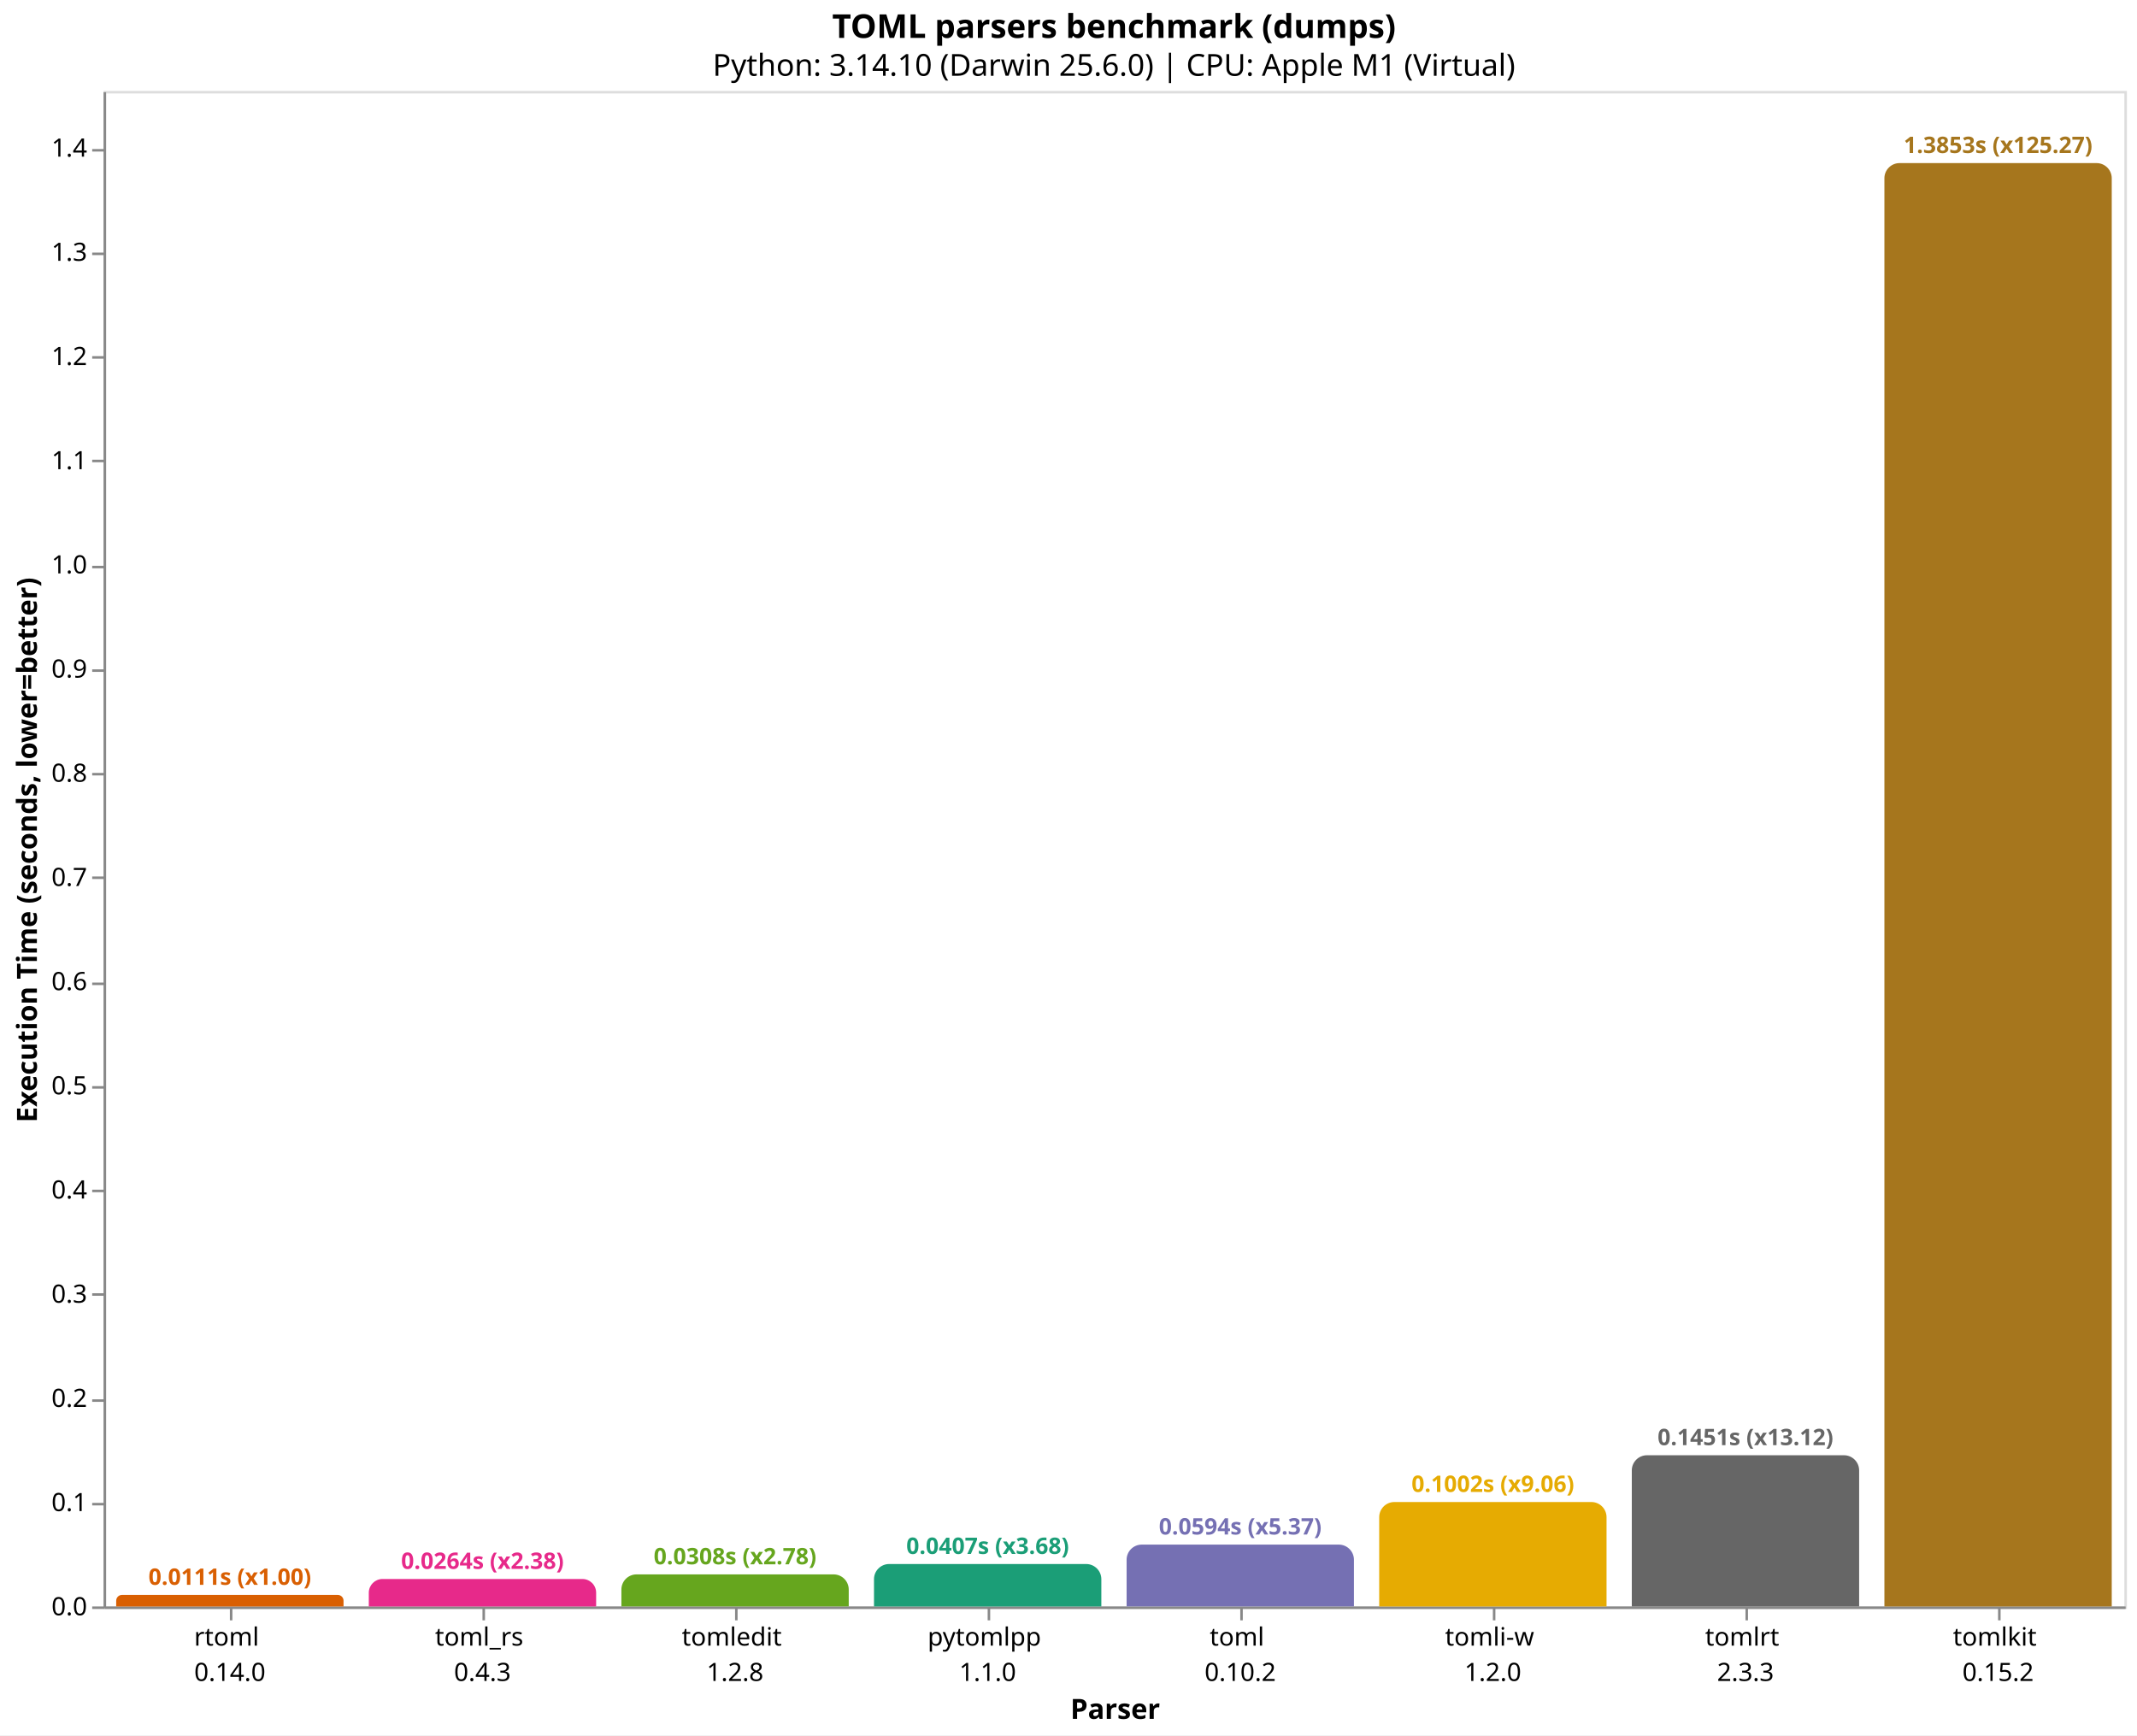
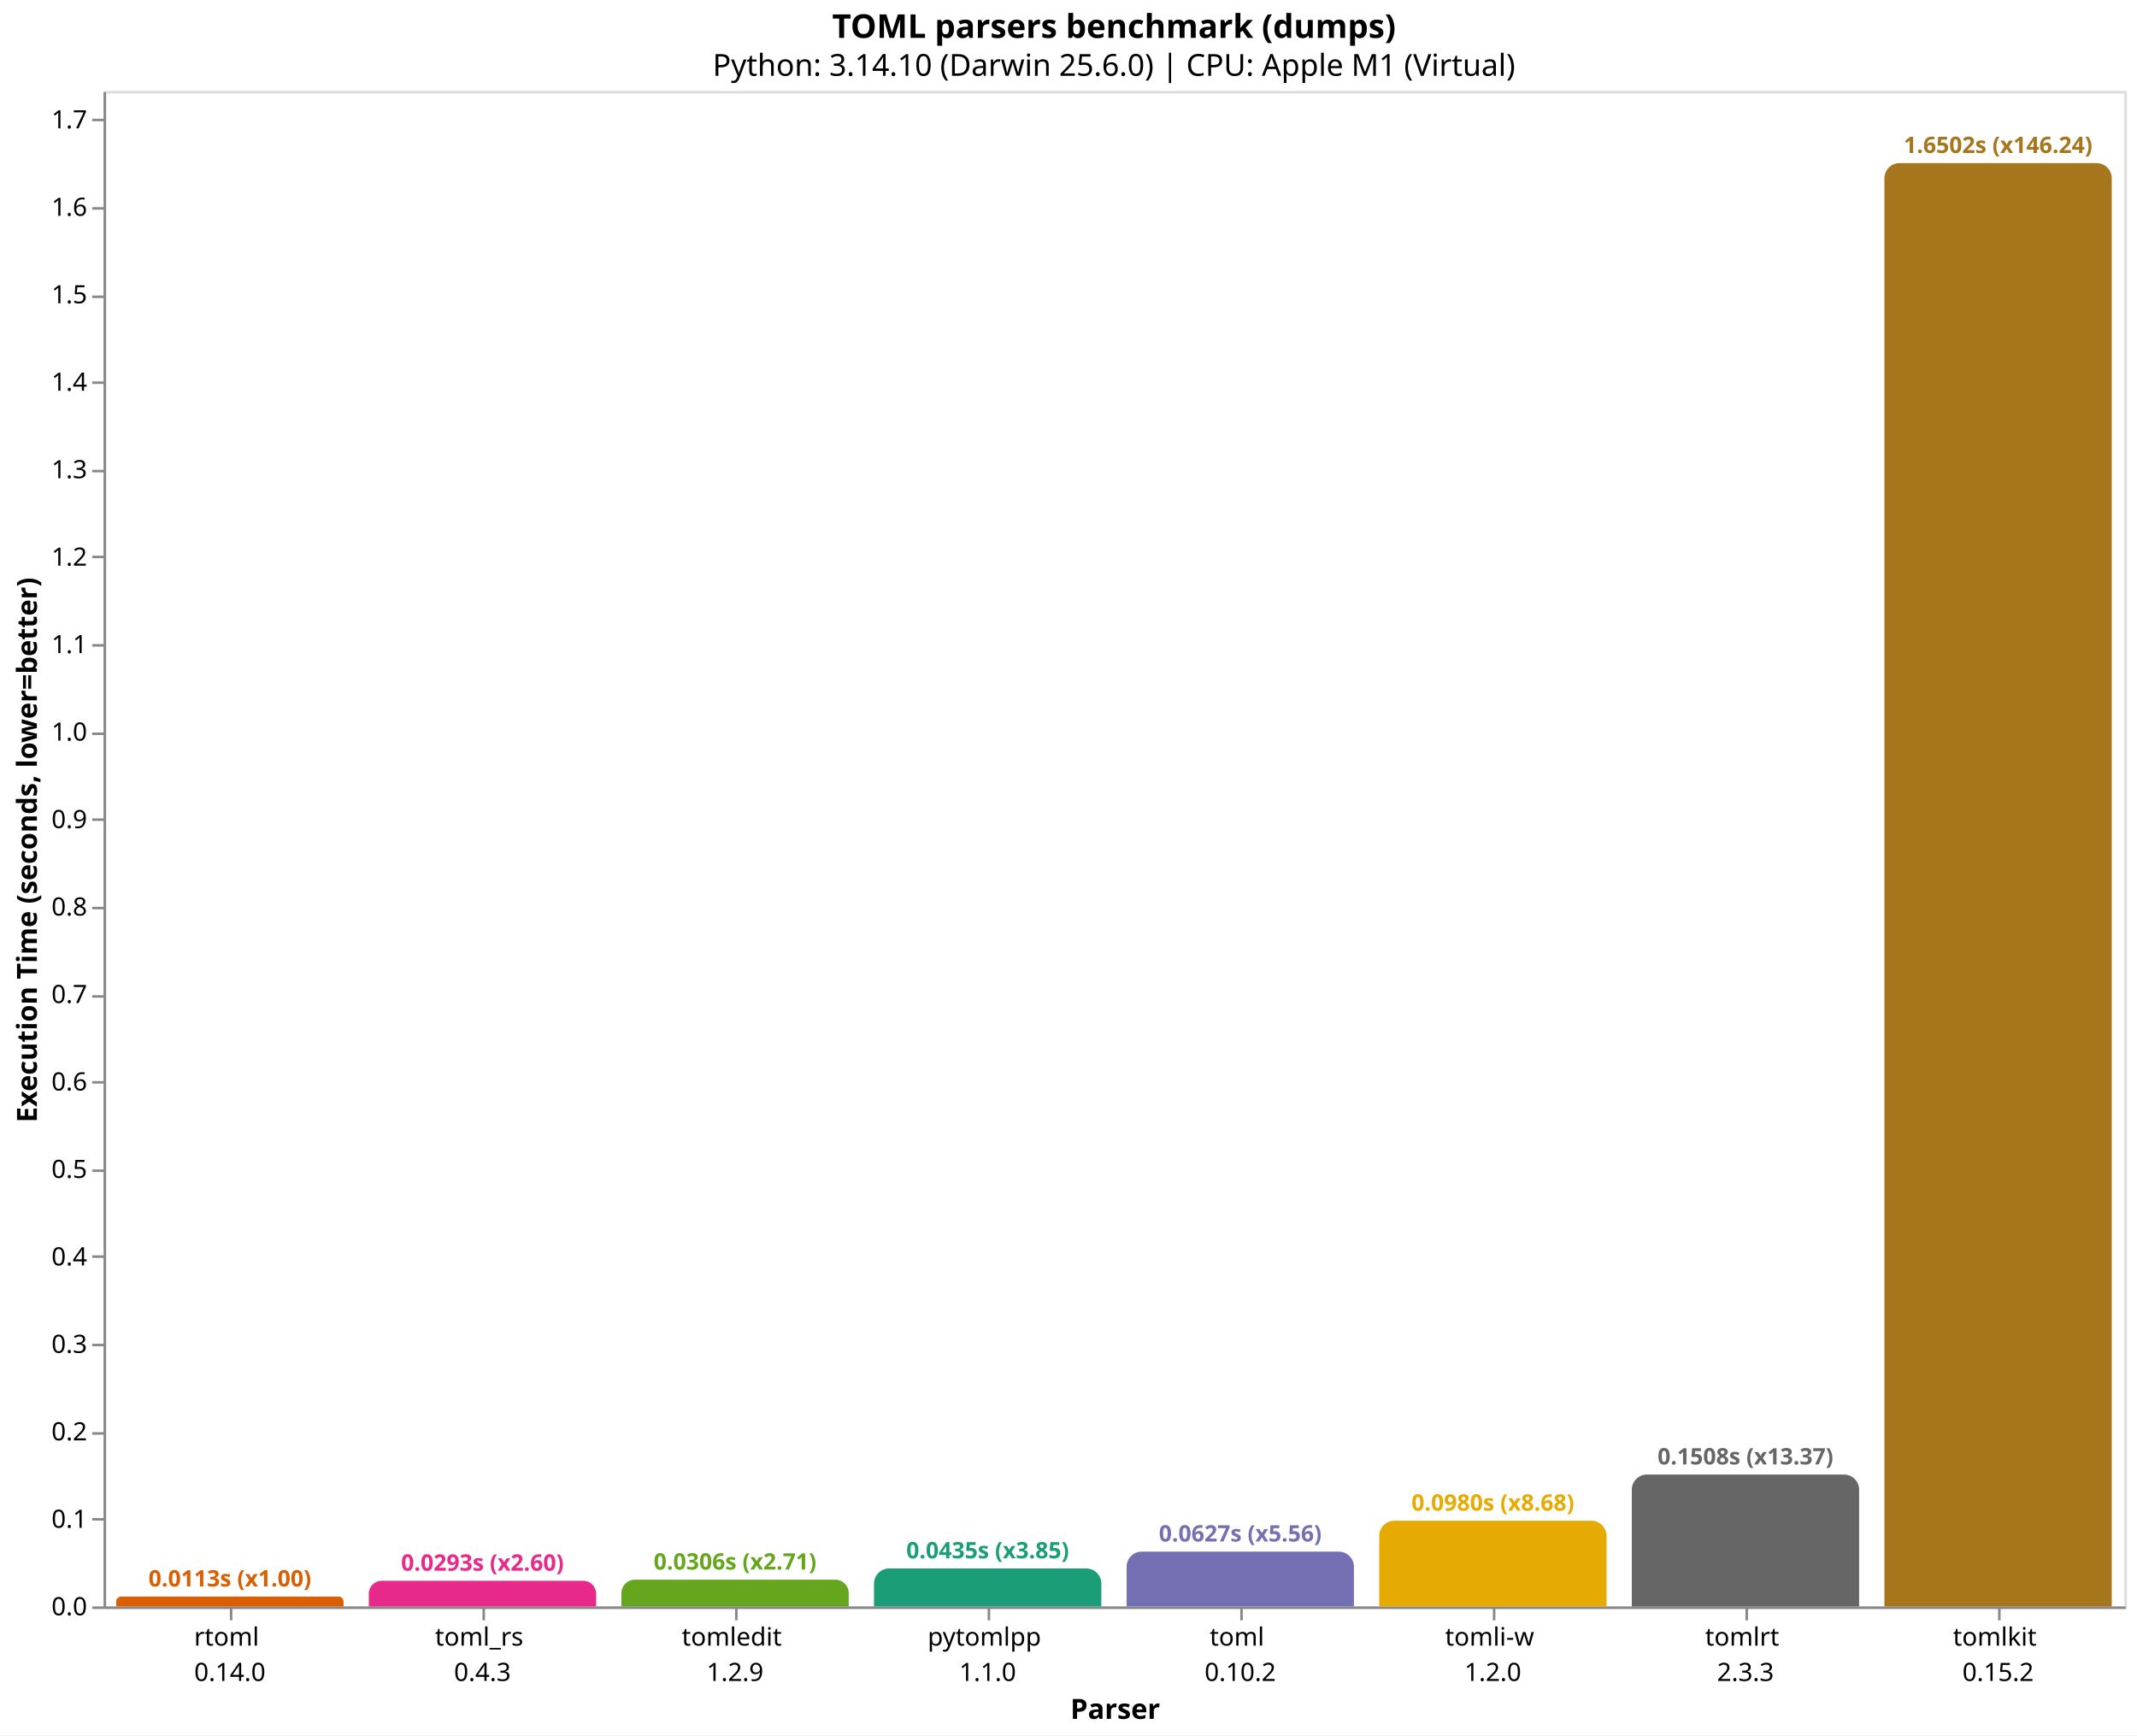
<svg xmlns="http://www.w3.org/2000/svg" version="1.1" class="marks" width="846" height="687" viewBox="0 0 846 687">
  <rect width="846" height="687" fill="white" />
  <g fill="none" stroke-miterlimit="10" transform="translate(41,36)">
    <g class="mark-group role-frame root" role="graphics-object" aria-roledescription="group mark container">
      <g transform="translate(0,0)">
        <path class="background" aria-hidden="true" d="M0.5,0.5h800v600h-800Z" stroke="#ddd" />
        <g>
-           <g class="mark-group role-axis" role="graphics-symbol" aria-roledescription="axis" aria-label="X-axis titled 'Parser' for a discrete scale with 8 values: rtoml&#10;0.14.0, toml_rs&#10;0.4.3, tomledit&#10;1.2.8, pytomlpp&#10;1.1.0, toml&#10;0.10.2, ending with tomlkit&#10;0.15.2">
+           <g class="mark-group role-axis" role="graphics-symbol" aria-roledescription="axis" aria-label="X-axis titled 'Parser' for a discrete scale with 8 values: rtoml&#10;0.14.0, toml_rs&#10;0.4.3, tomledit&#10;1.2.9, pytomlpp&#10;1.1.0, toml&#10;0.10.2, ending with tomlkit&#10;0.15.2">
            <g transform="translate(0.5,600.5)">
              <path class="background" aria-hidden="true" d="M0,0h0v0h0Z" pointer-events="none" />
              <g>
                <g class="mark-rule role-axis-tick" pointer-events="none">
                  <line transform="translate(50,0)" x2="0" y2="5" stroke="#888" stroke-width="1" opacity="1" />
                  <line transform="translate(150,0)" x2="0" y2="5" stroke="#888" stroke-width="1" opacity="1" />
                  <line transform="translate(250,0)" x2="0" y2="5" stroke="#888" stroke-width="1" opacity="1" />
                  <line transform="translate(350,0)" x2="0" y2="5" stroke="#888" stroke-width="1" opacity="1" />
                  <line transform="translate(450,0)" x2="0" y2="5" stroke="#888" stroke-width="1" opacity="1" />
                  <line transform="translate(550,0)" x2="0" y2="5" stroke="#888" stroke-width="1" opacity="1" />
                  <line transform="translate(650,0)" x2="0" y2="5" stroke="#888" stroke-width="1" opacity="1" />
                  <line transform="translate(750,0)" x2="0" y2="5" stroke="#888" stroke-width="1" opacity="1" />
                </g>
                <g class="mark-text role-axis-label" pointer-events="none">
                  <text text-anchor="middle" transform="translate(49.5,15)" font-family="sans-serif" font-size="10px" fill="#000" opacity="1">
                    <tspan>rtoml</tspan>
                    <tspan x="0" dy="14">0.14.0</tspan>
                  </text>
                  <text text-anchor="middle" transform="translate(149.5,15)" font-family="sans-serif" font-size="10px" fill="#000" opacity="1">
                    <tspan>toml_rs</tspan>
                    <tspan x="0" dy="14">0.4.3</tspan>
                  </text>
                  <text text-anchor="middle" transform="translate(249.5,15)" font-family="sans-serif" font-size="10px" fill="#000" opacity="1">
                    <tspan>tomledit</tspan>
-                     <tspan x="0" dy="14">1.2.8</tspan>
+                     <tspan x="0" dy="14">1.2.9</tspan>
                  </text>
                  <text text-anchor="middle" transform="translate(349.5,15)" font-family="sans-serif" font-size="10px" fill="#000" opacity="1">
                    <tspan>pytomlpp</tspan>
                    <tspan x="0" dy="14">1.1.0</tspan>
                  </text>
                  <text text-anchor="middle" transform="translate(449.5,15)" font-family="sans-serif" font-size="10px" fill="#000" opacity="1">
                    <tspan>toml</tspan>
                    <tspan x="0" dy="14">0.10.2</tspan>
                  </text>
                  <text text-anchor="middle" transform="translate(549.5,15)" font-family="sans-serif" font-size="10px" fill="#000" opacity="1">
                    <tspan>tomli-w</tspan>
                    <tspan x="0" dy="14">1.2.0</tspan>
                  </text>
                  <text text-anchor="middle" transform="translate(649.5,15)" font-family="sans-serif" font-size="10px" fill="#000" opacity="1">
                    <tspan>tomlrt</tspan>
                    <tspan x="0" dy="14">2.3.3</tspan>
                  </text>
                  <text text-anchor="middle" transform="translate(749.5,15)" font-family="sans-serif" font-size="10px" fill="#000" opacity="1">
                    <tspan>tomlkit</tspan>
                    <tspan x="0" dy="14">0.15.2</tspan>
                  </text>
                </g>
                <g class="mark-rule role-axis-domain" pointer-events="none">
                  <line transform="translate(0,0)" x2="800" y2="0" stroke="#888" stroke-width="1" opacity="1" />
                </g>
                <g class="mark-text role-axis-title" pointer-events="none">
                  <text text-anchor="middle" transform="translate(400,44)" font-family="sans-serif" font-size="11px" font-weight="bold" fill="#000" opacity="1">Parser</text>
                </g>
              </g>
              <path class="foreground" aria-hidden="true" d="" pointer-events="none" display="none" />
            </g>
          </g>
-           <g class="mark-group role-axis" role="graphics-symbol" aria-roledescription="axis" aria-label="Y-axis titled 'Execution Time (seconds, lower=better)' for a linear scale with values from 0.0 to 1.5">
+           <g class="mark-group role-axis" role="graphics-symbol" aria-roledescription="axis" aria-label="Y-axis titled 'Execution Time (seconds, lower=better)' for a linear scale with values from 0.0 to 1.7">
            <g transform="translate(0.5,0.5)">
              <path class="background" aria-hidden="true" d="M0,0h0v0h0Z" pointer-events="none" />
              <g>
                <g class="mark-rule role-axis-tick" pointer-events="none">
                  <line transform="translate(0,600)" x2="-5" y2="0" stroke="#888" stroke-width="1" opacity="1" />
-                   <line transform="translate(0,559)" x2="-5" y2="0" stroke="#888" stroke-width="1" opacity="1" />
-                   <line transform="translate(0,518)" x2="-5" y2="0" stroke="#888" stroke-width="1" opacity="1" />
-                   <line transform="translate(0,476)" x2="-5" y2="0" stroke="#888" stroke-width="1" opacity="1" />
-                   <line transform="translate(0,435)" x2="-5" y2="0" stroke="#888" stroke-width="1" opacity="1" />
-                   <line transform="translate(0,394)" x2="-5" y2="0" stroke="#888" stroke-width="1" opacity="1" />
-                   <line transform="translate(0,353)" x2="-5" y2="0" stroke="#888" stroke-width="1" opacity="1" />
-                   <line transform="translate(0,311)" x2="-5" y2="0" stroke="#888" stroke-width="1" opacity="1" />
-                   <line transform="translate(0,270)" x2="-5" y2="0" stroke="#888" stroke-width="1" opacity="1" />
-                   <line transform="translate(0,229)" x2="-5" y2="0" stroke="#888" stroke-width="1" opacity="1" />
-                   <line transform="translate(0,188)" x2="-5" y2="0" stroke="#888" stroke-width="1" opacity="1" />
-                   <line transform="translate(0,146)" x2="-5" y2="0" stroke="#888" stroke-width="1" opacity="1" />
-                   <line transform="translate(0,105)" x2="-5" y2="0" stroke="#888" stroke-width="1" opacity="1" />
-                   <line transform="translate(0,64)" x2="-5" y2="0" stroke="#888" stroke-width="1" opacity="1" />
-                   <line transform="translate(0,23)" x2="-5" y2="0" stroke="#888" stroke-width="1" opacity="1" />
+                   <line transform="translate(0,565)" x2="-5" y2="0" stroke="#888" stroke-width="1" opacity="1" />
+                   <line transform="translate(0,531)" x2="-5" y2="0" stroke="#888" stroke-width="1" opacity="1" />
+                   <line transform="translate(0,496)" x2="-5" y2="0" stroke="#888" stroke-width="1" opacity="1" />
+                   <line transform="translate(0,461)" x2="-5" y2="0" stroke="#888" stroke-width="1" opacity="1" />
+                   <line transform="translate(0,427)" x2="-5" y2="0" stroke="#888" stroke-width="1" opacity="1" />
+                   <line transform="translate(0,392)" x2="-5" y2="0" stroke="#888" stroke-width="1" opacity="1" />
+                   <line transform="translate(0,358)" x2="-5" y2="0" stroke="#888" stroke-width="1" opacity="1" />
+                   <line transform="translate(0,323)" x2="-5" y2="0" stroke="#888" stroke-width="1" opacity="1" />
+                   <line transform="translate(0,288)" x2="-5" y2="0" stroke="#888" stroke-width="1" opacity="1" />
+                   <line transform="translate(0,254)" x2="-5" y2="0" stroke="#888" stroke-width="1" opacity="1" />
+                   <line transform="translate(0,219)" x2="-5" y2="0" stroke="#888" stroke-width="1" opacity="1" />
+                   <line transform="translate(0,184)" x2="-5" y2="0" stroke="#888" stroke-width="1" opacity="1" />
+                   <line transform="translate(0,150)" x2="-5" y2="0" stroke="#888" stroke-width="1" opacity="1" />
+                   <line transform="translate(0,115)" x2="-5" y2="0" stroke="#888" stroke-width="1" opacity="1" />
+                   <line transform="translate(0,81)" x2="-5" y2="0" stroke="#888" stroke-width="1" opacity="1" />
+                   <line transform="translate(0,46)" x2="-5" y2="0" stroke="#888" stroke-width="1" opacity="1" />
+                   <line transform="translate(0,11)" x2="-5" y2="0" stroke="#888" stroke-width="1" opacity="1" />
                </g>
                <g class="mark-text role-axis-label" pointer-events="none">
                  <text text-anchor="end" transform="translate(-7,603)" font-family="sans-serif" font-size="10px" fill="#000" opacity="1">0.0</text>
-                   <text text-anchor="end" transform="translate(-7,561.7511)" font-family="sans-serif" font-size="10px" fill="#000" opacity="1">0.1</text>
-                   <text text-anchor="end" transform="translate(-7,520.5021)" font-family="sans-serif" font-size="10px" fill="#000" opacity="1">0.2</text>
-                   <text text-anchor="end" transform="translate(-7,479.2532)" font-family="sans-serif" font-size="10px" fill="#000" opacity="1">0.3</text>
-                   <text text-anchor="end" transform="translate(-7,438.0042)" font-family="sans-serif" font-size="10px" fill="#000" opacity="1">0.4</text>
-                   <text text-anchor="end" transform="translate(-7,396.7553)" font-family="sans-serif" font-size="10px" fill="#000" opacity="1">0.5</text>
-                   <text text-anchor="end" transform="translate(-7,355.5063)" font-family="sans-serif" font-size="10px" fill="#000" opacity="1">0.6</text>
-                   <text text-anchor="end" transform="translate(-7,314.2574)" font-family="sans-serif" font-size="10px" fill="#000" opacity="1">0.7</text>
-                   <text text-anchor="end" transform="translate(-7,273.0084)" font-family="sans-serif" font-size="10px" fill="#000" opacity="1">0.8</text>
-                   <text text-anchor="end" transform="translate(-7,231.7595)" font-family="sans-serif" font-size="10px" fill="#000" opacity="1">0.9</text>
-                   <text text-anchor="end" transform="translate(-7,190.5105)" font-family="sans-serif" font-size="10px" fill="#000" opacity="1">1.0</text>
-                   <text text-anchor="end" transform="translate(-7,149.2616)" font-family="sans-serif" font-size="10px" fill="#000" opacity="1">1.1</text>
-                   <text text-anchor="end" transform="translate(-7,108.0127)" font-family="sans-serif" font-size="10px" fill="#000" opacity="1">1.2</text>
-                   <text text-anchor="end" transform="translate(-7,66.76371)" font-family="sans-serif" font-size="10px" fill="#000" opacity="1">1.3</text>
-                   <text text-anchor="end" transform="translate(-7,25.51476)" font-family="sans-serif" font-size="10px" fill="#000" opacity="1">1.4</text>
+                   <text text-anchor="end" transform="translate(-7,568.3715)" font-family="sans-serif" font-size="10px" fill="#000" opacity="1">0.1</text>
+                   <text text-anchor="end" transform="translate(-7,533.7431)" font-family="sans-serif" font-size="10px" fill="#000" opacity="1">0.2</text>
+                   <text text-anchor="end" transform="translate(-7,499.1146)" font-family="sans-serif" font-size="10px" fill="#000" opacity="1">0.3</text>
+                   <text text-anchor="end" transform="translate(-7,464.4861)" font-family="sans-serif" font-size="10px" fill="#000" opacity="1">0.4</text>
+                   <text text-anchor="end" transform="translate(-7,429.8576)" font-family="sans-serif" font-size="10px" fill="#000" opacity="1">0.5</text>
+                   <text text-anchor="end" transform="translate(-7,395.2292)" font-family="sans-serif" font-size="10px" fill="#000" opacity="1">0.6</text>
+                   <text text-anchor="end" transform="translate(-7,360.6007)" font-family="sans-serif" font-size="10px" fill="#000" opacity="1">0.7</text>
+                   <text text-anchor="end" transform="translate(-7,325.9722)" font-family="sans-serif" font-size="10px" fill="#000" opacity="1">0.8</text>
+                   <text text-anchor="end" transform="translate(-7,291.3438)" font-family="sans-serif" font-size="10px" fill="#000" opacity="1">0.9</text>
+                   <text text-anchor="end" transform="translate(-7,256.7153)" font-family="sans-serif" font-size="10px" fill="#000" opacity="1">1.0</text>
+                   <text text-anchor="end" transform="translate(-7,222.0868)" font-family="sans-serif" font-size="10px" fill="#000" opacity="1">1.1</text>
+                   <text text-anchor="end" transform="translate(-7,187.4583)" font-family="sans-serif" font-size="10px" fill="#000" opacity="1">1.2</text>
+                   <text text-anchor="end" transform="translate(-7,152.8299)" font-family="sans-serif" font-size="10px" fill="#000" opacity="1">1.3</text>
+                   <text text-anchor="end" transform="translate(-7,118.2014)" font-family="sans-serif" font-size="10px" fill="#000" opacity="1">1.4</text>
+                   <text text-anchor="end" transform="translate(-7,83.57293)" font-family="sans-serif" font-size="10px" fill="#000" opacity="1">1.5</text>
+                   <text text-anchor="end" transform="translate(-7,48.94446)" font-family="sans-serif" font-size="10px" fill="#000" opacity="1">1.6</text>
+                   <text text-anchor="end" transform="translate(-7,14.31599)" font-family="sans-serif" font-size="10px" fill="#000" opacity="1">1.7</text>
                </g>
                <g class="mark-rule role-axis-domain" pointer-events="none">
                  <line transform="translate(0,600)" x2="0" y2="-600" stroke="#888" stroke-width="1" opacity="1" />
                </g>
                <g class="mark-text role-axis-title" pointer-events="none">
                  <text text-anchor="middle" transform="translate(-24.90137,300) rotate(-90) translate(0,-2)" font-family="sans-serif" font-size="11px" font-weight="bold" fill="#000" opacity="1">Execution Time (seconds, lower=better)</text>
                </g>
              </g>
              <path class="foreground" aria-hidden="true" d="" pointer-events="none" display="none" />
            </g>
          </g>
          <g class="mark-group role-scope" role="graphics-object" aria-roledescription="group mark container">
-             <g transform="translate(5,595.4383)">
-               <path class="background" aria-hidden="true" d="M2.281,0L87.719,0C88.978,0,90,1.022,90,2.281L90,4.562C90,4.562,90,4.562,90,4.562L0,4.562C0,4.562,0,4.562,0,4.562L0,2.281C0,1.022,1.022,0,2.281,0Z" />
+             <g transform="translate(5,596.0926)">
+               <path class="background" aria-hidden="true" d="M1.954,0L88.046,0C89.125,0,90,0.875,90,1.954L90,3.907C90,3.907,90,3.907,90,3.907L0,3.907C0,3.907,0,3.907,0,3.907L0,1.954C0,0.875,0.875,0,1.954,0Z" />
              <g clip-path="url(#clip9)">
                <g class="mark-group role-scope" role="graphics-object" aria-roledescription="group mark container">
-                   <g transform="translate(0,-595.4383)">
-                     <path class="background" aria-hidden="true" d="M0,0h90v0h-90Z" />
-                     <g>
-                       <g class="mark-rect role-mark layer_0_marks" role="graphics-object" aria-roledescription="rect mark container">
-                         <path aria-label="Parser: rtoml&#10;0.14.0; Execution Time (seconds, lower=better): 0.011058917; parser: rtoml; Execution Time (s): 0.0111; Slowdown: 1.00" role="graphics-symbol" aria-roledescription="bar" d="M0,595.438h90v4.562h-90Z" fill="#d95f02" />
-                       </g>
-                     </g>
-                     <path class="foreground" aria-hidden="true" d="" display="none" />
-                   </g>
-                 </g>
-               </g>
-               <path class="foreground" aria-hidden="true" d="" display="none" />
-             </g>
-             <g transform="translate(105,589.1294)">
-               <path class="background" aria-hidden="true" d="M5.435,0L84.565,0C87.565,0,90,2.435,90,5.435L90,10.871C90,10.871,90,10.871,90,10.871L0,10.871C0,10.871,0,10.871,0,10.871L0,5.435C0,2.435,2.435,0,5.435,0Z" />
+                   <g transform="translate(0,-596.0926)">
+                     <path class="background" aria-hidden="true" d="M0,0h90v0h-90Z" />
+                     <g>
+                       <g class="mark-rect role-mark layer_0_marks" role="graphics-object" aria-roledescription="rect mark container">
+                         <path aria-label="Parser: rtoml&#10;0.14.0; Execution Time (seconds, lower=better): 0.011283917; parser: rtoml; Execution Time (s): 0.0113; Slowdown: 1.00" role="graphics-symbol" aria-roledescription="bar" d="M0,596.093h90v3.907h-90Z" fill="#d95f02" />
+                       </g>
+                     </g>
+                     <path class="foreground" aria-hidden="true" d="" display="none" />
+                   </g>
+                 </g>
+               </g>
+               <path class="foreground" aria-hidden="true" d="" display="none" />
+             </g>
+             <g transform="translate(105,589.8438)">
+               <path class="background" aria-hidden="true" d="M5.078,0L84.922,0C87.725,0,90,2.275,90,5.078L90,10.156C90,10.156,90,10.156,90,10.156L0,10.156C0,10.156,0,10.156,0,10.156L0,5.078C0,2.275,2.275,0,5.078,0Z" />
              <g clip-path="url(#clip10)">
                <g class="mark-group role-scope" role="graphics-object" aria-roledescription="group mark container">
-                   <g transform="translate(0,-589.1294)">
-                     <path class="background" aria-hidden="true" d="M0,0h90v0h-90Z" />
-                     <g>
-                       <g class="mark-rect role-mark layer_0_marks" role="graphics-object" aria-roledescription="rect mark container">
-                         <path aria-label="Parser: toml_rs&#10;0.4.3; Execution Time (seconds, lower=better): 0.02635375; parser: toml_rs; Execution Time (s): 0.0264; Slowdown: 2.38" role="graphics-symbol" aria-roledescription="bar" d="M0,589.129h90v10.871h-90Z" fill="#e7298a" />
-                       </g>
-                     </g>
-                     <path class="foreground" aria-hidden="true" d="" display="none" />
-                   </g>
-                 </g>
-               </g>
-               <path class="foreground" aria-hidden="true" d="" display="none" />
-             </g>
-             <g transform="translate(205,587.3066)">
-               <path class="background" aria-hidden="true" d="M6,0L84,0C87.311,0,90,2.689,90,6L90,12.693C90,12.693,90,12.693,90,12.693L0,12.693C0,12.693,0,12.693,0,12.693L0,6C0,2.689,2.689,0,6,0Z" />
+                   <g transform="translate(0,-589.8438)">
+                     <path class="background" aria-hidden="true" d="M0,0h90v0h-90Z" />
+                     <g>
+                       <g class="mark-rect role-mark layer_0_marks" role="graphics-object" aria-roledescription="rect mark container">
+                         <path aria-label="Parser: toml_rs&#10;0.4.3; Execution Time (seconds, lower=better): 0.029329125; parser: toml_rs; Execution Time (s): 0.0293; Slowdown: 2.60" role="graphics-symbol" aria-roledescription="bar" d="M0,589.844h90v10.156h-90Z" fill="#e7298a" />
+                       </g>
+                     </g>
+                     <path class="foreground" aria-hidden="true" d="" display="none" />
+                   </g>
+                 </g>
+               </g>
+               <path class="foreground" aria-hidden="true" d="" display="none" />
+             </g>
+             <g transform="translate(205,589.4029)">
+               <path class="background" aria-hidden="true" d="M5.299,0L84.701,0C87.626,0,90,2.374,90,5.299L90,10.597C90,10.597,90,10.597,90,10.597L0,10.597C0,10.597,0,10.597,0,10.597L0,5.299C0,2.374,2.374,0,5.299,0Z" />
              <g clip-path="url(#clip11)">
                <g class="mark-group role-scope" role="graphics-object" aria-roledescription="group mark container">
-                   <g transform="translate(0,-587.3066)">
-                     <path class="background" aria-hidden="true" d="M0,0h90v0h-90Z" />
-                     <g>
-                       <g class="mark-rect role-mark layer_0_marks" role="graphics-object" aria-roledescription="rect mark container">
-                         <path aria-label="Parser: tomledit&#10;1.2.8; Execution Time (seconds, lower=better): 0.030772708; parser: tomledit; Execution Time (s): 0.0308; Slowdown: 2.78" role="graphics-symbol" aria-roledescription="bar" d="M0,587.307h90v12.693h-90Z" fill="#66a61e" />
-                       </g>
-                     </g>
-                     <path class="foreground" aria-hidden="true" d="" display="none" />
-                   </g>
-                 </g>
-               </g>
-               <path class="foreground" aria-hidden="true" d="" display="none" />
-             </g>
-             <g transform="translate(305,583.203)">
-               <path class="background" aria-hidden="true" d="M6,0L84,0C87.311,0,90,2.689,90,6L90,16.797C90,16.797,90,16.797,90,16.797L0,16.797C0,16.797,0,16.797,0,16.797L0,6C0,2.689,2.689,0,6,0Z" />
+                   <g transform="translate(0,-589.4029)">
+                     <path class="background" aria-hidden="true" d="M0,0h90v0h-90Z" />
+                     <g>
+                       <g class="mark-rect role-mark layer_0_marks" role="graphics-object" aria-roledescription="rect mark container">
+                         <path aria-label="Parser: tomledit&#10;1.2.9; Execution Time (seconds, lower=better): 0.030602375; parser: tomledit; Execution Time (s): 0.0306; Slowdown: 2.71" role="graphics-symbol" aria-roledescription="bar" d="M0,589.403h90v10.597h-90Z" fill="#66a61e" />
+                       </g>
+                     </g>
+                     <path class="foreground" aria-hidden="true" d="" display="none" />
+                   </g>
+                 </g>
+               </g>
+               <path class="foreground" aria-hidden="true" d="" display="none" />
+             </g>
+             <g transform="translate(305,584.9533)">
+               <path class="background" aria-hidden="true" d="M6,0L84,0C87.311,0,90,2.689,90,6L90,15.047C90,15.047,90,15.047,90,15.047L0,15.047C0,15.047,0,15.047,0,15.047L0,6C0,2.689,2.689,0,6,0Z" />
              <g clip-path="url(#clip12)">
                <g class="mark-group role-scope" role="graphics-object" aria-roledescription="group mark container">
-                   <g transform="translate(0,-583.203)">
-                     <path class="background" aria-hidden="true" d="M0,0h90v0h-90Z" />
-                     <g>
-                       <g class="mark-rect role-mark layer_0_marks" role="graphics-object" aria-roledescription="rect mark container">
-                         <path aria-label="Parser: pytomlpp&#10;1.1.0; Execution Time (seconds, lower=better): 0.040721041; parser: pytomlpp; Execution Time (s): 0.0407; Slowdown: 3.68" role="graphics-symbol" aria-roledescription="bar" d="M0,583.203h90v16.797h-90Z" fill="#1b9e77" />
-                       </g>
-                     </g>
-                     <path class="foreground" aria-hidden="true" d="" display="none" />
-                   </g>
-                 </g>
-               </g>
-               <path class="foreground" aria-hidden="true" d="" display="none" />
-             </g>
-             <g transform="translate(405,575.5136)">
-               <path class="background" aria-hidden="true" d="M6,0L84,0C87.311,0,90,2.689,90,6L90,24.486C90,24.486,90,24.486,90,24.486L0,24.486C0,24.486,0,24.486,0,24.486L0,6C0,2.689,2.689,0,6,0Z" />
+                   <g transform="translate(0,-584.9533)">
+                     <path class="background" aria-hidden="true" d="M0,0h90v0h-90Z" />
+                     <g>
+                       <g class="mark-rect role-mark layer_0_marks" role="graphics-object" aria-roledescription="rect mark container">
+                         <path aria-label="Parser: pytomlpp&#10;1.1.0; Execution Time (seconds, lower=better): 0.043451834; parser: pytomlpp; Execution Time (s): 0.0435; Slowdown: 3.85" role="graphics-symbol" aria-roledescription="bar" d="M0,584.953h90v15.047h-90Z" fill="#1b9e77" />
+                       </g>
+                     </g>
+                     <path class="foreground" aria-hidden="true" d="" display="none" />
+                   </g>
+                 </g>
+               </g>
+               <path class="foreground" aria-hidden="true" d="" display="none" />
+             </g>
+             <g transform="translate(405,578.2906)">
+               <path class="background" aria-hidden="true" d="M6,0L84,0C87.311,0,90,2.689,90,6L90,21.709C90,21.709,90,21.709,90,21.709L0,21.709C0,21.709,0,21.709,0,21.709L0,6C0,2.689,2.689,0,6,0Z" />
              <g clip-path="url(#clip13)">
                <g class="mark-group role-scope" role="graphics-object" aria-roledescription="group mark container">
-                   <g transform="translate(0,-575.5136)">
-                     <path class="background" aria-hidden="true" d="M0,0h90v0h-90Z" />
-                     <g>
-                       <g class="mark-rect role-mark layer_0_marks" role="graphics-object" aria-roledescription="rect mark container">
-                         <path aria-label="Parser: toml&#10;0.10.2; Execution Time (seconds, lower=better): 0.059362584; parser: toml; Execution Time (s): 0.0594; Slowdown: 5.37" role="graphics-symbol" aria-roledescription="bar" d="M0,575.514h90v24.486h-90Z" fill="#7570b3" />
-                       </g>
-                     </g>
-                     <path class="foreground" aria-hidden="true" d="" display="none" />
-                   </g>
-                 </g>
-               </g>
-               <path class="foreground" aria-hidden="true" d="" display="none" />
-             </g>
-             <g transform="translate(505,558.6575)">
-               <path class="background" aria-hidden="true" d="M6,0L84,0C87.311,0,90,2.689,90,6L90,41.343C90,41.343,90,41.343,90,41.343L0,41.343C0,41.343,0,41.343,0,41.343L0,6C0,2.689,2.689,0,6,0Z" />
+                   <g transform="translate(0,-578.2906)">
+                     <path class="background" aria-hidden="true" d="M0,0h90v0h-90Z" />
+                     <g>
+                       <g class="mark-rect role-mark layer_0_marks" role="graphics-object" aria-roledescription="rect mark container">
+                         <path aria-label="Parser: toml&#10;0.10.2; Execution Time (seconds, lower=better): 0.062692209; parser: toml; Execution Time (s): 0.0627; Slowdown: 5.56" role="graphics-symbol" aria-roledescription="bar" d="M0,578.291h90v21.709h-90Z" fill="#7570b3" />
+                       </g>
+                     </g>
+                     <path class="foreground" aria-hidden="true" d="" display="none" />
+                   </g>
+                 </g>
+               </g>
+               <path class="foreground" aria-hidden="true" d="" display="none" />
+             </g>
+             <g transform="translate(505,566.0665)">
+               <path class="background" aria-hidden="true" d="M6,0L84,0C87.311,0,90,2.689,90,6L90,33.934C90,33.934,90,33.934,90,33.934L0,33.934C0,33.934,0,33.934,0,33.934L0,6C0,2.689,2.689,0,6,0Z" />
              <g clip-path="url(#clip14)">
                <g class="mark-group role-scope" role="graphics-object" aria-roledescription="group mark container">
-                   <g transform="translate(0,-558.6575)">
-                     <path class="background" aria-hidden="true" d="M0,0h90v0h-90Z" />
-                     <g>
-                       <g class="mark-rect role-mark layer_0_marks" role="graphics-object" aria-roledescription="rect mark container">
-                         <path aria-label="Parser: tomli-w&#10;1.2.0; Execution Time (seconds, lower=better): 0.100226916; parser: tomli-w; Execution Time (s): 0.1002; Slowdown: 9.06" role="graphics-symbol" aria-roledescription="bar" d="M0,558.657h90v41.343h-90Z" fill="#e6ab02" />
-                       </g>
-                     </g>
-                     <path class="foreground" aria-hidden="true" d="" display="none" />
-                   </g>
-                 </g>
-               </g>
-               <path class="foreground" aria-hidden="true" d="" display="none" />
-             </g>
-             <g transform="translate(605,540.1409)">
-               <path class="background" aria-hidden="true" d="M6,0L84,0C87.311,0,90,2.689,90,6L90,59.859C90,59.859,90,59.859,90,59.859L0,59.859C0,59.859,0,59.859,0,59.859L0,6C0,2.689,2.689,0,6,0Z" />
+                   <g transform="translate(0,-566.0665)">
+                     <path class="background" aria-hidden="true" d="M0,0h90v0h-90Z" />
+                     <g>
+                       <g class="mark-rect role-mark layer_0_marks" role="graphics-object" aria-roledescription="rect mark container">
+                         <path aria-label="Parser: tomli-w&#10;1.2.0; Execution Time (seconds, lower=better): 0.097993083; parser: tomli-w; Execution Time (s): 0.0980; Slowdown: 8.68" role="graphics-symbol" aria-roledescription="bar" d="M0,566.066h90v33.934h-90Z" fill="#e6ab02" />
+                       </g>
+                     </g>
+                     <path class="foreground" aria-hidden="true" d="" display="none" />
+                   </g>
+                 </g>
+               </g>
+               <path class="foreground" aria-hidden="true" d="" display="none" />
+             </g>
+             <g transform="translate(605,547.7739)">
+               <path class="background" aria-hidden="true" d="M6,0L84,0C87.311,0,90,2.689,90,6L90,52.226C90,52.226,90,52.226,90,52.226L0,52.226C0,52.226,0,52.226,0,52.226L0,6C0,2.689,2.689,0,6,0Z" />
              <g clip-path="url(#clip15)">
                <g class="mark-group role-scope" role="graphics-object" aria-roledescription="group mark container">
-                   <g transform="translate(0,-540.1409)">
-                     <path class="background" aria-hidden="true" d="M0,0h90v0h-90Z" />
-                     <g>
-                       <g class="mark-rect role-mark layer_0_marks" role="graphics-object" aria-roledescription="rect mark container">
-                         <path aria-label="Parser: tomlrt&#10;2.3.3; Execution Time (seconds, lower=better): 0.145116708; parser: tomlrt; Execution Time (s): 0.1451; Slowdown: 13.12" role="graphics-symbol" aria-roledescription="bar" d="M0,540.141h90v59.859h-90Z" fill="#666666" />
+                   <g transform="translate(0,-547.7739)">
+                     <path class="background" aria-hidden="true" d="M0,0h90v0h-90Z" />
+                     <g>
+                       <g class="mark-rect role-mark layer_0_marks" role="graphics-object" aria-roledescription="rect mark container">
+                         <path aria-label="Parser: tomlrt&#10;2.3.3; Execution Time (seconds, lower=better): 0.15081825; parser: tomlrt; Execution Time (s): 0.1508; Slowdown: 13.37" role="graphics-symbol" aria-roledescription="bar" d="M0,547.774h90v52.226h-90Z" fill="#666666" />
                      </g>
                    </g>
                    <path class="foreground" aria-hidden="true" d="" display="none" />
                  </g>
                </g>
              </g>
              <path class="foreground" aria-hidden="true" d="" display="none" />
            </g>
            <g transform="translate(705,28.57143)">
              <path class="background" aria-hidden="true" d="M6,0L84,0C87.311,0,90,2.689,90,6L90,571.429C90,571.429,90,571.429,90,571.429L0,571.429C0,571.429,0,571.429,0,571.429L0,6C0,2.689,2.689,0,6,0Z" />
              <g clip-path="url(#clip16)">
                <g class="mark-group role-scope" role="graphics-object" aria-roledescription="group mark container">
                  <g transform="translate(0,-28.57143)">
                    <path class="background" aria-hidden="true" d="M0,0h90v0h-90Z" />
                    <g>
                      <g class="mark-rect role-mark layer_0_marks" role="graphics-object" aria-roledescription="rect mark container">
-                         <path aria-label="Parser: tomlkit&#10;0.15.2; Execution Time (seconds, lower=better): 1.385316792; parser: tomlkit; Execution Time (s): 1.3853; Slowdown: 125.27" role="graphics-symbol" aria-roledescription="bar" d="M0,28.571h90v571.429h-90Z" fill="#a6761d" />
+                         <path aria-label="Parser: tomlkit&#10;0.15.2; Execution Time (seconds, lower=better): 1.650169792; parser: tomlkit; Execution Time (s): 1.6502; Slowdown: 146.24" role="graphics-symbol" aria-roledescription="bar" d="M0,28.571h90v571.429h-90Z" fill="#a6761d" />
                      </g>
                    </g>
                    <path class="foreground" aria-hidden="true" d="" display="none" />
                  </g>
                </g>
              </g>
              <path class="foreground" aria-hidden="true" d="" display="none" />
            </g>
          </g>
          <g class="mark-text role-mark layer_1_marks" role="graphics-object" aria-roledescription="text mark container">
-             <text aria-label="Parser: rtoml&#10;0.14.0; Execution Time (seconds, lower=better): 0.011058917; parser: rtoml; label: 0.0111s (x1.00); Execution Time (s): 0.0111; Slowdown: 1.00" role="graphics-symbol" aria-roledescription="text mark" text-anchor="middle" transform="translate(50,591.4383)" font-family="sans-serif" font-size="9px" font-weight="bold" fill="#d95f02">0.0111s (x1.00)</text>
-             <text aria-label="Parser: toml_rs&#10;0.4.3; Execution Time (seconds, lower=better): 0.02635375; parser: toml_rs; label: 0.0264s (x2.38); Execution Time (s): 0.0264; Slowdown: 2.38" role="graphics-symbol" aria-roledescription="text mark" text-anchor="middle" transform="translate(150,585.1294)" font-family="sans-serif" font-size="9px" font-weight="bold" fill="#e7298a">0.0264s (x2.38)</text>
-             <text aria-label="Parser: tomledit&#10;1.2.8; Execution Time (seconds, lower=better): 0.030772708; parser: tomledit; label: 0.0308s (x2.78); Execution Time (s): 0.0308; Slowdown: 2.78" role="graphics-symbol" aria-roledescription="text mark" text-anchor="middle" transform="translate(250,583.3066)" font-family="sans-serif" font-size="9px" font-weight="bold" fill="#66a61e">0.0308s (x2.78)</text>
-             <text aria-label="Parser: pytomlpp&#10;1.1.0; Execution Time (seconds, lower=better): 0.040721041; parser: pytomlpp; label: 0.0407s (x3.68); Execution Time (s): 0.0407; Slowdown: 3.68" role="graphics-symbol" aria-roledescription="text mark" text-anchor="middle" transform="translate(350,579.203)" font-family="sans-serif" font-size="9px" font-weight="bold" fill="#1b9e77">0.0407s (x3.68)</text>
-             <text aria-label="Parser: toml&#10;0.10.2; Execution Time (seconds, lower=better): 0.059362584; parser: toml; label: 0.0594s (x5.37); Execution Time (s): 0.0594; Slowdown: 5.37" role="graphics-symbol" aria-roledescription="text mark" text-anchor="middle" transform="translate(450,571.5136)" font-family="sans-serif" font-size="9px" font-weight="bold" fill="#7570b3">0.0594s (x5.37)</text>
-             <text aria-label="Parser: tomli-w&#10;1.2.0; Execution Time (seconds, lower=better): 0.100226916; parser: tomli-w; label: 0.1002s (x9.06); Execution Time (s): 0.1002; Slowdown: 9.06" role="graphics-symbol" aria-roledescription="text mark" text-anchor="middle" transform="translate(550,554.6575)" font-family="sans-serif" font-size="9px" font-weight="bold" fill="#e6ab02">0.1002s (x9.06)</text>
-             <text aria-label="Parser: tomlrt&#10;2.3.3; Execution Time (seconds, lower=better): 0.145116708; parser: tomlrt; label: 0.1451s (x13.12); Execution Time (s): 0.1451; Slowdown: 13.12" role="graphics-symbol" aria-roledescription="text mark" text-anchor="middle" transform="translate(650,536.1409)" font-family="sans-serif" font-size="9px" font-weight="bold" fill="#666666">0.1451s (x13.12)</text>
-             <text aria-label="Parser: tomlkit&#10;0.15.2; Execution Time (seconds, lower=better): 1.385316792; parser: tomlkit; label: 1.3853s (x125.27); Execution Time (s): 1.3853; Slowdown: 125.27" role="graphics-symbol" aria-roledescription="text mark" text-anchor="middle" transform="translate(750,24.57143)" font-family="sans-serif" font-size="9px" font-weight="bold" fill="#a6761d">1.3853s (x125.27)</text>
+             <text aria-label="Parser: rtoml&#10;0.14.0; Execution Time (seconds, lower=better): 0.011283917; parser: rtoml; label: 0.0113s (x1.00); Execution Time (s): 0.0113; Slowdown: 1.00" role="graphics-symbol" aria-roledescription="text mark" text-anchor="middle" transform="translate(50,592.0926)" font-family="sans-serif" font-size="9px" font-weight="bold" fill="#d95f02">0.0113s (x1.00)</text>
+             <text aria-label="Parser: toml_rs&#10;0.4.3; Execution Time (seconds, lower=better): 0.029329125; parser: toml_rs; label: 0.0293s (x2.60); Execution Time (s): 0.0293; Slowdown: 2.60" role="graphics-symbol" aria-roledescription="text mark" text-anchor="middle" transform="translate(150,585.8438)" font-family="sans-serif" font-size="9px" font-weight="bold" fill="#e7298a">0.0293s (x2.60)</text>
+             <text aria-label="Parser: tomledit&#10;1.2.9; Execution Time (seconds, lower=better): 0.030602375; parser: tomledit; label: 0.0306s (x2.71); Execution Time (s): 0.0306; Slowdown: 2.71" role="graphics-symbol" aria-roledescription="text mark" text-anchor="middle" transform="translate(250,585.4029)" font-family="sans-serif" font-size="9px" font-weight="bold" fill="#66a61e">0.0306s (x2.71)</text>
+             <text aria-label="Parser: pytomlpp&#10;1.1.0; Execution Time (seconds, lower=better): 0.043451834; parser: pytomlpp; label: 0.0435s (x3.85); Execution Time (s): 0.0435; Slowdown: 3.85" role="graphics-symbol" aria-roledescription="text mark" text-anchor="middle" transform="translate(350,580.9533)" font-family="sans-serif" font-size="9px" font-weight="bold" fill="#1b9e77">0.0435s (x3.85)</text>
+             <text aria-label="Parser: toml&#10;0.10.2; Execution Time (seconds, lower=better): 0.062692209; parser: toml; label: 0.0627s (x5.56); Execution Time (s): 0.0627; Slowdown: 5.56" role="graphics-symbol" aria-roledescription="text mark" text-anchor="middle" transform="translate(450,574.2906)" font-family="sans-serif" font-size="9px" font-weight="bold" fill="#7570b3">0.0627s (x5.56)</text>
+             <text aria-label="Parser: tomli-w&#10;1.2.0; Execution Time (seconds, lower=better): 0.097993083; parser: tomli-w; label: 0.0980s (x8.68); Execution Time (s): 0.0980; Slowdown: 8.68" role="graphics-symbol" aria-roledescription="text mark" text-anchor="middle" transform="translate(550,562.0665)" font-family="sans-serif" font-size="9px" font-weight="bold" fill="#e6ab02">0.0980s (x8.68)</text>
+             <text aria-label="Parser: tomlrt&#10;2.3.3; Execution Time (seconds, lower=better): 0.15081825; parser: tomlrt; label: 0.1508s (x13.37); Execution Time (s): 0.1508; Slowdown: 13.37" role="graphics-symbol" aria-roledescription="text mark" text-anchor="middle" transform="translate(650,543.7739)" font-family="sans-serif" font-size="9px" font-weight="bold" fill="#666666">0.1508s (x13.37)</text>
+             <text aria-label="Parser: tomlkit&#10;0.15.2; Execution Time (seconds, lower=better): 1.650169792; parser: tomlkit; label: 1.6502s (x146.24); Execution Time (s): 1.6502; Slowdown: 146.24" role="graphics-symbol" aria-roledescription="text mark" text-anchor="middle" transform="translate(750,24.57143)" font-family="sans-serif" font-size="9px" font-weight="bold" fill="#a6761d">1.6502s (x146.24)</text>
          </g>
          <g class="mark-group role-title">
            <g transform="translate(400,-31)">
              <path class="background" aria-hidden="true" d="M0,0h0v0h0Z" pointer-events="none" />
              <g>
                <g class="mark-text role-title-text" role="graphics-symbol" aria-roledescription="title" aria-label="Title text 'TOML parsers benchmark (dumps)'" pointer-events="none">
                  <text text-anchor="middle" transform="translate(0,10)" font-family="sans-serif" font-size="13px" font-weight="bold" fill="#000" opacity="1">TOML parsers benchmark (dumps)</text>
                </g>
                <g class="mark-text role-title-subtitle" role="graphics-symbol" aria-roledescription="subtitle" aria-label="Subtitle text 'Python: 3.14.10 (Darwin 25.6.0) | CPU: Apple M1 (Virtual)'" pointer-events="none">
                  <text text-anchor="middle" transform="translate(0,25)" font-family="sans-serif" font-size="12px" fill="#000" opacity="1">Python: 3.14.10 (Darwin 25.6.0) | CPU: Apple M1 (Virtual)</text>
                </g>
              </g>
              <path class="foreground" aria-hidden="true" d="" pointer-events="none" display="none" />
            </g>
          </g>
        </g>
        <path class="foreground" aria-hidden="true" d="" display="none" />
      </g>
    </g>
  </g>
  <defs>
    <clipPath id="clip9">
-       <path d="M2.281,0L87.719,0C88.978,0,90,1.022,90,2.281L90,4.562C90,4.562,90,4.562,90,4.562L0,4.562C0,4.562,0,4.562,0,4.562L0,2.281C0,1.022,1.022,0,2.281,0Z" />
+       <path d="M1.954,0L88.046,0C89.125,0,90,0.875,90,1.954L90,3.907C90,3.907,90,3.907,90,3.907L0,3.907C0,3.907,0,3.907,0,3.907L0,1.954C0,0.875,0.875,0,1.954,0Z" />
    </clipPath>
    <clipPath id="clip10">
-       <path d="M5.435,0L84.565,0C87.565,0,90,2.435,90,5.435L90,10.871C90,10.871,90,10.871,90,10.871L0,10.871C0,10.871,0,10.871,0,10.871L0,5.435C0,2.435,2.435,0,5.435,0Z" />
+       <path d="M5.078,0L84.922,0C87.725,0,90,2.275,90,5.078L90,10.156C90,10.156,90,10.156,90,10.156L0,10.156C0,10.156,0,10.156,0,10.156L0,5.078C0,2.275,2.275,0,5.078,0Z" />
    </clipPath>
    <clipPath id="clip11">
-       <path d="M6,0L84,0C87.311,0,90,2.689,90,6L90,12.693C90,12.693,90,12.693,90,12.693L0,12.693C0,12.693,0,12.693,0,12.693L0,6C0,2.689,2.689,0,6,0Z" />
+       <path d="M5.299,0L84.701,0C87.626,0,90,2.374,90,5.299L90,10.597C90,10.597,90,10.597,90,10.597L0,10.597C0,10.597,0,10.597,0,10.597L0,5.299C0,2.374,2.374,0,5.299,0Z" />
    </clipPath>
    <clipPath id="clip12">
-       <path d="M6,0L84,0C87.311,0,90,2.689,90,6L90,16.797C90,16.797,90,16.797,90,16.797L0,16.797C0,16.797,0,16.797,0,16.797L0,6C0,2.689,2.689,0,6,0Z" />
+       <path d="M6,0L84,0C87.311,0,90,2.689,90,6L90,15.047C90,15.047,90,15.047,90,15.047L0,15.047C0,15.047,0,15.047,0,15.047L0,6C0,2.689,2.689,0,6,0Z" />
    </clipPath>
    <clipPath id="clip13">
-       <path d="M6,0L84,0C87.311,0,90,2.689,90,6L90,24.486C90,24.486,90,24.486,90,24.486L0,24.486C0,24.486,0,24.486,0,24.486L0,6C0,2.689,2.689,0,6,0Z" />
+       <path d="M6,0L84,0C87.311,0,90,2.689,90,6L90,21.709C90,21.709,90,21.709,90,21.709L0,21.709C0,21.709,0,21.709,0,21.709L0,6C0,2.689,2.689,0,6,0Z" />
    </clipPath>
    <clipPath id="clip14">
-       <path d="M6,0L84,0C87.311,0,90,2.689,90,6L90,41.343C90,41.343,90,41.343,90,41.343L0,41.343C0,41.343,0,41.343,0,41.343L0,6C0,2.689,2.689,0,6,0Z" />
+       <path d="M6,0L84,0C87.311,0,90,2.689,90,6L90,33.934C90,33.934,90,33.934,90,33.934L0,33.934C0,33.934,0,33.934,0,33.934L0,6C0,2.689,2.689,0,6,0Z" />
    </clipPath>
    <clipPath id="clip15">
-       <path d="M6,0L84,0C87.311,0,90,2.689,90,6L90,59.859C90,59.859,90,59.859,90,59.859L0,59.859C0,59.859,0,59.859,0,59.859L0,6C0,2.689,2.689,0,6,0Z" />
+       <path d="M6,0L84,0C87.311,0,90,2.689,90,6L90,52.226C90,52.226,90,52.226,90,52.226L0,52.226C0,52.226,0,52.226,0,52.226L0,6C0,2.689,2.689,0,6,0Z" />
    </clipPath>
    <clipPath id="clip16">
      <path d="M6,0L84,0C87.311,0,90,2.689,90,6L90,571.429C90,571.429,90,571.429,90,571.429L0,571.429C0,571.429,0,571.429,0,571.429L0,6C0,2.689,2.689,0,6,0Z" />
    </clipPath>
  </defs>
</svg>
